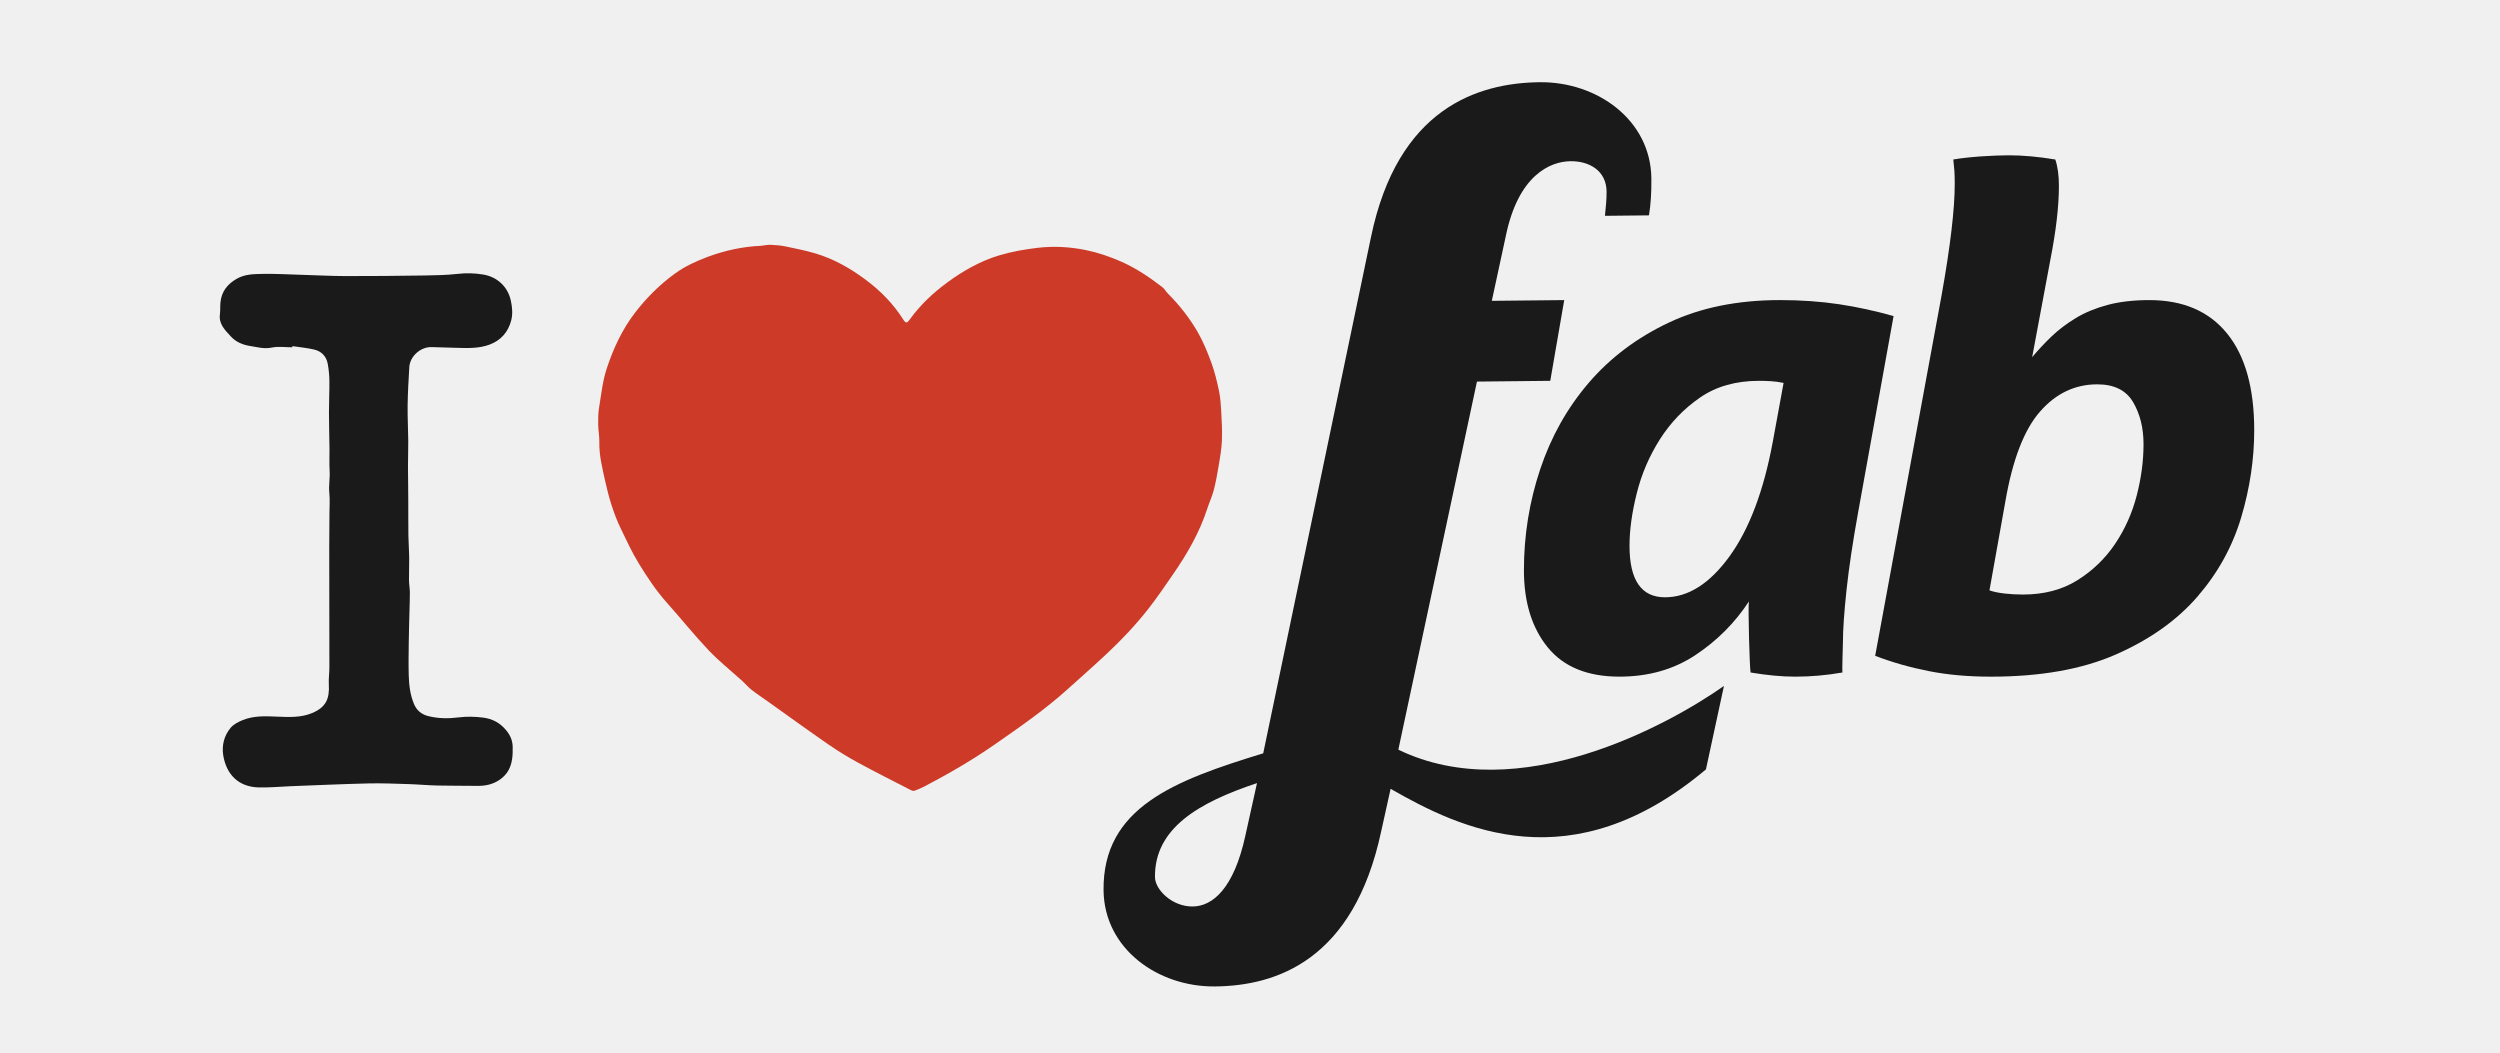
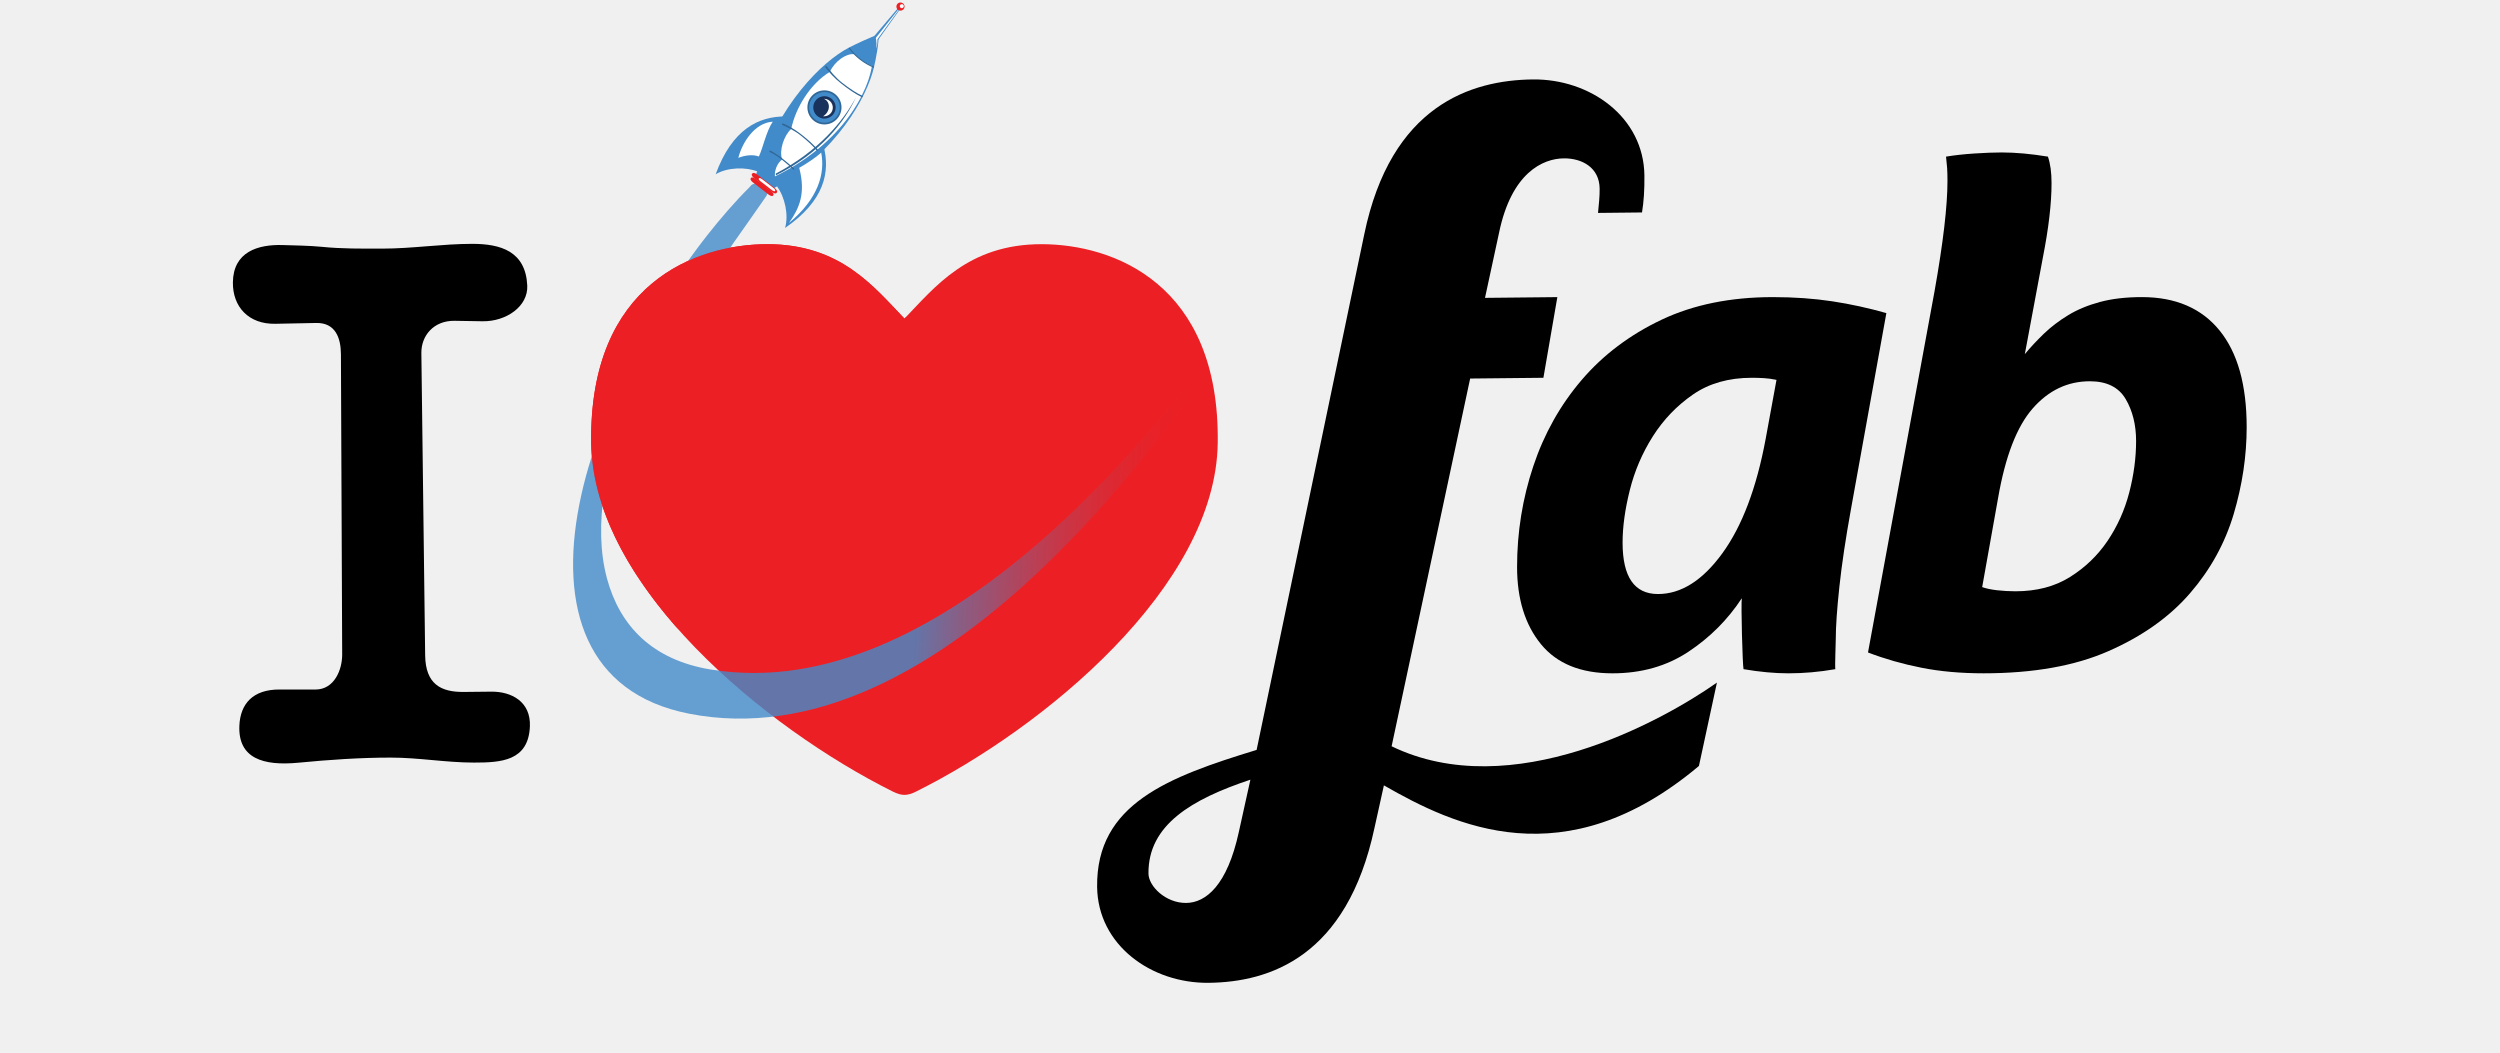
<svg xmlns="http://www.w3.org/2000/svg" version="1.1" baseProfile="basic" id="Layer_1" x="0px" y="0px" width="380px" height="160px" viewBox="0 0 380 160" xml:space="preserve">
+   <path d="M260.973,103.754c-8.341,5.865-31.191,18.52-49.447,9.68l11.938-55.896l11.133-0.115l2.119-12.261l-10.996,0.113  l2.131-9.871c1.891-9.194,6.707-11.299,9.833-11.332c2.847-0.032,5.427,1.443,5.462,4.594c0.014,1.234-0.119,2.327-0.246,3.698  l6.686-0.072c0.269-1.647,0.388-3.428,0.364-5.616c-0.098-8.899-8.271-14.697-16.947-14.602  c-9.389,0.103-21.581,3.929-25.638,23.556l-16.359,78.356c-13.469,4.119-24.381,8.211-24.244,20.803  c0.1,8.896,8.273,14.697,16.951,14.599c9.249-0.1,21.015-3.92,25.208-23.548l1.432-6.465c10.625,6.095,27.469,14.231,47.885-2.95  L260.973,103.754z M188.299,126.475c-1.758,8.096-5.004,10.739-7.992,10.772c-3.132,0.035-5.717-2.547-5.739-4.458  c-0.079-7.397,6.564-11.306,15.492-14.277L188.299,126.475z" />
+   <path d="M281.345,77.402c-0.806,4.439-1.392,8.367-1.76,11.786c-0.364,3.415-0.549,6.08-0.549,7.982c0,0.772-0.144,3.91-0.067,4.543  c-2.417,0.424-4.798,0.632-7.14,0.632c-2.052,0-4.326-0.208-6.812-0.632c-0.147-0.562-0.408-9.863-0.261-10.783  c-2.125,3.244-4.831,5.96-8.127,8.143c-3.295,2.184-7.14,3.272-11.535,3.272c-4.832,0-8.457-1.478-10.874-4.438  c-2.414-2.962-3.624-6.866-3.624-11.734c0-5.284,0.824-10.391,2.47-15.326c1.647-4.931,4.104-9.299,7.361-13.107  c3.259-3.806,7.305-6.852,12.138-9.145c4.833-2.286,10.472-3.434,16.917-3.434c3.22,0,6.221,0.213,9.007,0.635  c2.78,0.422,5.527,1.023,8.238,1.796L281.345,77.402z M270.027,57.739c-0.659-0.139-1.297-0.227-1.92-0.263  c-0.62-0.036-1.226-0.054-1.811-0.054c-3.518,0-6.5,0.844-8.955,2.538c-2.451,1.69-4.482,3.804-6.095,6.341  c-1.612,2.539-2.786,5.271-3.515,8.195c-0.731,2.922-1.098,5.584-1.098,7.981c0,5.211,1.79,7.816,5.381,7.816  c3.515,0,6.772-2.059,9.775-6.18c3.004-4.124,5.2-9.918,6.59-17.392L270.027,57.739z" />
+   <path d="M294.042,44.315c1.317-7.399,1.974-13,1.974-16.806c0-0.773-0.018-1.428-0.051-1.956c-0.04-0.53-0.095-1.11-0.167-1.745  c1.243-0.211,2.675-0.368,4.284-0.476c1.611-0.104,3.004-0.16,4.173-0.16c2.124,0,4.467,0.214,7.03,0.636  c0.363,1.057,0.551,2.396,0.551,4.015c0,3.104-0.443,6.872-1.318,11.313l-2.745,14.692c0.879-1.059,1.85-2.094,2.91-3.119  c1.061-1.021,2.289-1.954,3.678-2.8c1.394-0.847,3.004-1.517,4.835-2.009c1.831-0.494,3.954-0.741,6.371-0.741  c5.125,0,9.062,1.692,11.81,5.077c2.744,3.378,4.117,8.279,4.117,14.693c0,4.369-0.656,8.771-1.974,13.21  c-1.322,4.437-3.537,8.457-6.65,12.051c-3.112,3.594-7.233,6.517-12.357,8.771c-5.123,2.258-11.462,3.382-19.002,3.382  c-3.444,0-6.59-0.278-9.447-0.847c-2.854-0.562-5.562-1.334-8.128-2.32L294.042,44.315z M301.291,89.24  c0.585,0.211,1.333,0.369,2.253,0.477c0.915,0.101,1.847,0.159,2.799,0.159c3.222,0,5.989-0.722,8.293-2.169  c2.309-1.444,4.212-3.274,5.713-5.495c1.498-2.222,2.601-4.669,3.295-7.348c0.696-2.677,1.042-5.284,1.042-7.821  c0-2.468-0.53-4.6-1.59-6.396c-1.064-1.798-2.878-2.694-5.436-2.694c-3.371,0-6.268,1.372-8.68,4.12  c-2.418,2.749-4.175,7.293-5.273,13.636L301.291,89.24z" />
+   <path fill-rule="evenodd" clip-rule="evenodd" fill="#EC2024" d="M135.7,120.314c-19.302-9.619-45.544-31.105-45.841-52.985  c-0.33-24.257,15.926-30.214,26.791-30.214c11.162,0,16.225,6.548,20.827,11.312c4.605-4.763,9.665-11.312,20.828-11.312  c10.867,0,27.121,5.957,26.791,30.214c-0.297,21.879-26.539,43.366-45.843,52.985c-0.683,0.341-1.229,0.509-1.776,0.509  C136.931,120.823,136.386,120.655,135.7,120.314L135.7,120.314z" />
+   <path fill-rule="evenodd" clip-rule="evenodd" d="M80.544,110.428c-0.226,5.26-4.388,5.485-8.508,5.485  c-4.188,0-8.424-0.758-12.637-0.758c-4.692,0-9.375,0.328-14.055,0.777c-5.366,0.513-9.163-0.67-8.96-5.617  c0.139-3.337,2.051-5.521,6.106-5.511l5.446,0.006c2.933,0.004,4.084-3.082,4.076-5.326l-0.191-45.633  c-0.008-2.464-0.826-4.816-3.752-4.759l-6.207,0.124c-4.094,0.083-6.505-2.602-6.462-6.292c0.052-4.644,3.786-5.792,7.583-5.675  c1.327,0.043,4.165,0.086,5.918,0.267c2.997,0.309,6.13,0.275,9.144,0.275c4.641,0,9.168-0.726,13.731-0.726  c4.301,0,8.116,1.105,8.368,6.331c0.152,3.178-3.204,5.494-6.812,5.437l-4.219-0.07c-3.199-0.055-5.098,2.268-5.065,4.898  l0.576,45.938c0.055,4.387,2.382,5.617,5.891,5.576l4.129-0.044C77.737,105.09,80.708,106.649,80.544,110.428L80.544,110.428z" />
+   <g opacity="0.8">
+     <linearGradient id="SVGID_1_" gradientUnits="userSpaceOnUse" x1="88.324" y1="71.065" x2="181.072" y2="71.065" gradientTransform="matrix(0.9992 0.0397 -0.0397 0.9992 2.3038 -5.2946)">
+       <stop offset="0.564" style="stop-color:#428BCA" />
+       <stop offset="0.642" style="stop-color:#736C9A" />
+       <stop offset="0.723" style="stop-color:#9E5170" />
+       <stop offset="0.801" style="stop-color:#C03C4F" />
+       <stop offset="0.875" style="stop-color:#D82C37" />
+       <stop offset="0.943" style="stop-color:#E72329" />
+       <stop offset="1" style="stop-color:#EC2024" />
+     </linearGradient>
+     <path fill="url(#SVGID_1_)" d="M180.901,60.547c-5.19,6.025-38.511,55.298-76.152,47.936c-31.487-6.159-15.942-52.79,8.656-77.121   c0.374-0.369,1.275-0.018,0.907,0.388C99.934,47.605,87.937,71.902,92.264,87.938c1.937,7.174,6.869,12.377,15.806,13.835   c35.249,5.744,67.427-37.686,72.41-43.017L180.901,60.547z" />
+     <g>
+       <path fill="#428BCA" d="M104.986,41.78c0.21-0.371-1.89,0.199-1.674-0.163c1.529-2.57,6.215-8.804,10.576-13.125    c0.155-0.153,0.271-0.354,0.458-0.454c1.908-0.995,2.669,0.875,2.167,1.713c-0.102,0.171-0.225,0.331-0.34,0.499    c-2.884,4.197-6.675,9.298-7.972,11.767c-0.205,0.389-2.225-0.533-2.421-0.135L104.986,41.78z" />
+     </g>
+   </g>
  <g>
-     <path fill="#CD3A28" d="M115.67,37.361c0.498-0.056,0.999-0.17,1.494-0.149c0.767,0.032,1.542,0.098,2.292,0.254   c1.526,0.316,3.063,0.627,4.555,1.076c2.769,0.833,5.25,2.25,7.56,3.97c2.25,1.676,4.197,3.645,5.706,6.028   c0.395,0.624,0.57,0.618,0.986,0.044c1.589-2.192,3.524-4.037,5.7-5.633c2.43-1.783,5.039-3.275,7.926-4.139   c1.894-0.564,3.871-0.913,5.836-1.144c2.422-0.283,4.883-0.153,7.264,0.332c1.861,0.379,3.681,0.989,5.451,1.774   c2.271,1.007,4.279,2.365,6.222,3.861c0.35,0.27,0.569,0.699,0.888,1.017c1.727,1.727,3.228,3.646,4.452,5.739   c0.869,1.484,1.525,3.111,2.121,4.731c0.508,1.379,0.854,2.826,1.157,4.268c0.218,1.037,0.29,2.111,0.348,3.172   c0.08,1.482,0.165,2.972,0.1,4.45c-0.057,1.288-0.287,2.572-0.5,3.85c-0.205,1.231-0.431,2.466-0.746,3.673   c-0.245,0.94-0.67,1.834-0.971,2.763c-1.177,3.639-3.07,6.903-5.228,10.027c-1.21,1.752-2.406,3.52-3.718,5.194   c-1.937,2.478-4.102,4.76-6.396,6.907c-1.914,1.792-3.886,3.521-5.831,5.279c-3.488,3.15-7.345,5.815-11.195,8.492   c-3.404,2.365-6.986,4.434-10.654,6.355c-0.479,0.251-0.984,0.458-1.492,0.645c-0.143,0.053-0.36-0.004-0.509-0.08   c-2.696-1.389-5.408-2.747-8.071-4.197c-1.555-0.846-3.071-1.777-4.527-2.783c-3.111-2.149-6.173-4.375-9.256-6.567   c-0.798-0.567-1.619-1.106-2.389-1.712c-0.506-0.396-0.926-0.901-1.403-1.337c-1.722-1.563-3.556-3.021-5.151-4.701   c-2.204-2.323-4.206-4.837-6.344-7.227c-1.627-1.817-2.958-3.847-4.226-5.906c-1.046-1.699-1.89-3.529-2.758-5.334   c-1.107-2.301-1.833-4.754-2.377-7.229c-0.433-1.963-0.938-3.941-0.888-5.995c0.021-0.852-0.162-1.706-0.175-2.56   c-0.012-0.858-0.007-1.731,0.132-2.575c0.329-2.005,0.536-4.065,1.168-5.979c1.008-3.05,2.354-5.971,4.355-8.554   c1.75-2.259,3.752-4.248,6.057-5.91c1.528-1.101,3.245-1.884,5.022-2.542C110.248,38.054,112.911,37.485,115.67,37.361z" />
-     <path fill="#1A1A1A" d="M44.426,52.79c-1.047,0-2.129-0.167-3.131,0.044c-1.152,0.242-2.19-0.079-3.262-0.24   c-1.115-0.167-2.191-0.617-2.948-1.457c-0.842-0.935-1.851-1.849-1.66-3.342c0.078-0.612,0.023-1.24,0.087-1.854   c0.168-1.63,1.048-2.746,2.461-3.562c1.232-0.712,2.569-0.72,3.887-0.746c1.962-0.039,3.927,0.078,5.891,0.135   c2.27,0.065,4.539,0.19,6.809,0.196c4,0.01,7.998-0.034,11.997-0.092c1.679-0.024,3.363-0.059,5.027-0.245   c1.31-0.147,2.581-0.109,3.866,0.102c2.025,0.332,3.712,1.755,4.193,3.948c0.229,1.043,0.309,2.075,0.055,3.044   c-0.452,1.72-1.525,2.996-3.258,3.65c-1.641,0.618-3.336,0.543-5.034,0.499c-1.275-0.034-2.55-0.086-3.825-0.112   c-1.668-0.035-3.27,1.396-3.368,3.049c-0.115,1.942-0.226,3.887-0.254,5.831c-0.025,1.767,0.081,3.533,0.096,5.3   c0.013,1.312-0.043,2.625-0.042,3.938c0.001,1.669,0.035,3.338,0.044,5.007c0.012,1.85-0.004,3.698,0.021,5.548   c0.014,1.08,0.106,2.16,0.12,3.24c0.014,1.169-0.042,2.338-0.031,3.506c0.006,0.617,0.125,1.234,0.13,1.853   c0.008,0.961-0.035,1.923-0.058,2.884c-0.037,1.576-0.088,3.151-0.107,4.729c-0.021,1.68-0.052,3.36-0.002,5.038   c0.044,1.483,0.219,2.959,0.807,4.351c0.404,0.956,1.132,1.548,2.119,1.805c1.54,0.397,3.113,0.402,4.674,0.205   c1.231-0.156,2.435-0.123,3.664,0.028c1.442,0.177,2.6,0.798,3.509,1.888c0.608,0.729,1.005,1.522,1.025,2.558   c0.026,1.281-0.04,2.521-0.674,3.632c-0.308,0.54-0.798,1.032-1.317,1.385c-0.992,0.674-2.137,0.938-3.351,0.92   c-2.029-0.031-4.06-0.005-6.089-0.053c-1.461-0.032-2.919-0.172-4.381-0.217c-2.038-0.062-4.078-0.15-6.115-0.103   c-3.938,0.094-7.874,0.272-11.811,0.423c-1.633,0.062-3.268,0.23-4.896,0.185c-3.093-0.089-4.886-2.015-5.357-4.849   c-0.255-1.523,0.124-3.021,1.124-4.219c0.444-0.532,1.167-0.897,1.833-1.168c1.692-0.688,3.501-0.599,5.275-0.521   c1.812,0.076,3.611,0.161,5.323-0.567c2.039-0.869,2.62-2.139,2.49-4.339c-0.05-0.854,0.085-1.72,0.085-2.58   c-0.001-6.085-0.02-12.17-0.023-18.255c-0.001-1.72,0.024-3.439,0.033-5.161c0.005-1.035,0.085-2.081-0.02-3.104   c-0.116-1.127,0.117-2.231,0.047-3.354c-0.071-1.126-0.008-2.26-0.021-3.391c-0.021-1.838-0.079-3.676-0.081-5.515   c-0.002-1.596,0.083-3.191,0.066-4.786c-0.009-0.855-0.099-1.719-0.249-2.562c-0.208-1.161-0.956-1.93-2.086-2.191   c-1.077-0.25-2.19-0.348-3.287-0.513C44.438,52.668,44.432,52.729,44.426,52.79z" />
-     <path fill="#1A1A1A" d="M262.041,104.262c-8.349,5.871-31.22,18.537-49.494,9.689l11.95-55.95l11.144-0.115l2.121-12.272   l-11.006,0.112l2.133-9.88c1.894-9.201,6.713-11.31,9.842-11.342c2.851-0.032,5.433,1.445,5.468,4.6   c0.014,1.234-0.119,2.328-0.246,3.701l6.69-0.071c0.271-1.649,0.39-3.433,0.365-5.622c-0.098-8.908-8.279-14.711-16.963-14.616   c-9.396,0.103-21.604,3.933-25.662,23.578l-16.375,78.431c-13.482,4.123-24.405,8.219-24.268,20.822   c0.1,8.904,8.281,14.711,16.967,14.613c9.258-0.101,21.035-3.925,25.232-23.57l1.434-6.471c10.635,6.1,27.494,14.243,47.93-2.953   L262.041,104.262z M189.299,127.004c-1.76,8.104-5.009,10.75-8,10.783c-3.135,0.035-5.723-2.549-5.744-4.463   c-0.078-7.404,6.57-11.316,15.508-14.291L189.299,127.004z" />
-     <path fill="#1A1A1A" d="M282.434,77.885c-0.807,4.443-1.394,8.375-1.763,11.797c-0.364,3.418-0.548,6.086-0.548,7.99   c0,0.773-0.145,3.914-0.068,4.547c-2.419,0.424-4.802,0.633-7.146,0.633c-2.054,0-4.33-0.209-6.818-0.633   c-0.146-0.562-0.407-9.873-0.26-10.793c-2.128,3.246-4.837,5.965-8.135,8.15c-3.3,2.186-7.147,3.274-11.547,3.274   c-4.837,0-8.466-1.479-10.884-4.44c-2.418-2.965-3.629-6.873-3.629-11.746c0-5.289,0.825-10.4,2.474-15.341   c1.647-4.937,4.105-9.309,7.366-13.12c3.263-3.811,7.312-6.858,12.15-9.153c4.837-2.289,10.48-3.437,16.934-3.437   c3.223,0,6.227,0.213,9.016,0.636c2.782,0.422,5.532,1.023,8.246,1.797L282.434,77.885z M271.105,58.204   c-0.66-0.139-1.3-0.228-1.923-0.263c-0.62-0.036-1.228-0.055-1.812-0.055c-3.521,0-6.505,0.846-8.963,2.54   c-2.453,1.691-4.487,3.809-6.102,6.348c-1.612,2.542-2.788,5.275-3.518,8.202c-0.732,2.926-1.101,5.591-1.101,7.988   c0,5.217,1.793,7.824,5.388,7.824c3.519,0,6.778-2.061,9.785-6.186c3.006-4.129,5.204-9.929,6.596-17.408L271.105,58.204z" />
-     <path fill="#1A1A1A" d="M295.143,44.767c1.318-7.405,1.977-13.013,1.977-16.821c0-0.773-0.02-1.43-0.051-1.957   c-0.04-0.53-0.096-1.111-0.167-1.747c1.243-0.211,2.677-0.368,4.288-0.477c1.611-0.104,3.007-0.159,4.177-0.159   c2.126,0,4.471,0.214,7.037,0.636c0.362,1.058,0.551,2.397,0.551,4.019c0,3.107-0.443,6.879-1.319,11.325l-2.748,14.706   c0.881-1.06,1.853-2.097,2.913-3.122c1.062-1.022,2.291-1.956,3.683-2.803c1.395-0.849,3.007-1.519,4.839-2.011   c1.833-0.494,3.958-0.741,6.377-0.741c5.131,0,9.071,1.692,11.821,5.082c2.746,3.381,4.121,8.287,4.121,14.707   c0,4.373-0.657,8.778-1.977,13.224c-1.323,4.441-3.54,8.465-6.656,12.062c-3.115,3.598-7.24,6.522-12.369,8.778   c-5.129,2.26-11.473,3.385-19.02,3.385c-3.448,0-6.598-0.278-9.457-0.848c-2.856-0.562-5.567-1.336-8.136-2.322L295.143,44.767z    M302.398,89.734c0.586,0.211,1.335,0.369,2.255,0.477c0.916,0.102,1.849,0.16,2.802,0.16c3.225,0,5.994-0.723,8.301-2.172   c2.312-1.445,4.216-3.277,5.719-5.5c1.5-2.225,2.604-4.673,3.299-7.354c0.695-2.68,1.043-5.289,1.043-7.828   c0-2.471-0.531-4.604-1.592-6.401c-1.065-1.8-2.881-2.697-5.44-2.697c-3.374,0-6.273,1.373-8.688,4.124   c-2.42,2.751-4.179,7.3-5.277,13.649L302.398,89.734z" />
+     <path fill-rule="evenodd" clip-rule="evenodd" fill="#428BCA" d="M114.882,26.652c3.437-10.836,10.095-17.277,14.097-19.385   c0.985-0.519,3.526-1.717,4.544-2.012c0.125,1.167-0.418,3.858-0.693,5.023c-1.061,4.49-5.659,12.886-15.324,18.406   C117.093,28.34,115.319,26.968,114.882,26.652z" />
+     <path fill-rule="evenodd" clip-rule="evenodd" fill="#FFFFFF" d="M118.883,24.231c-0.498-1.432,0.328-3.682,1.385-4.638   c0.65-3.195,2.914-6.892,5.871-8.671c0.787-1.7,2.529-2.805,3.625-2.686c0.772-0.81,1.709-1.104,2.218-0.727   c0.417,0.308,0.654,0.819,0.63,1.28c0.153,3.292-3.326,12.446-14.808,18.016C117.767,26.772,117.631,25.278,118.883,24.231z" />
+     <path fill-rule="evenodd" clip-rule="evenodd" fill="#428BCA" d="M129.497,7.841c0.86-0.844,1.828-1.074,2.43-0.725   c1.028,0.598,1.124,1.879,0.625,2.907C131.322,9.548,130.28,8.681,129.497,7.841z" />
+     <path fill-rule="evenodd" clip-rule="evenodd" fill="#2F6797" d="M128.958,7.262c-0.103,0.146,0.333,0.026,0.169-0.049   c0.426,0.604,0.994,1.201,1.679,1.732c0.664,0.516,1.361,0.91,2.034,1.173c0.003,0.184-0.035-0.921,0.003,0.184   c-0.707-0.272-1.437-0.682-2.132-1.221C129.994,8.524,129.401,7.898,128.958,7.262z" />
+     <polygon fill-rule="evenodd" clip-rule="evenodd" fill="#428BCA" points="132.651,7.223 131.897,6.648 136.81,0.861 137.049,1.054     " />
+     <path fill-rule="evenodd" clip-rule="evenodd" fill="#FFFFFF" d="M133.193,7.381c0.062-0.501,0.043-1.092-0.07-1.621l3.809-4.806   l0.046,0.036l-3.612,4.977C133.375,6.438,133.34,7.029,133.193,7.381z" />
+     <circle fill-rule="evenodd" clip-rule="evenodd" fill="#EC2024" cx="136.871" cy="1" r="0.618" />
+     <circle fill-rule="evenodd" clip-rule="evenodd" fill="#FFFFFF" cx="137.074" cy="0.936" r="0.307" />
+     <path fill-rule="evenodd" clip-rule="evenodd" fill="#2F6797" d="M125.322,10.077c0.126,0.062,0.241,0.018,0.273-0.085   c0.661,0.868,1.424,1.82,2.427,2.599c1.004,0.78,2.142,1.576,3.119,2c-0.034,0.115-0.064,0.124-0.054,0.2   c-1.025-0.44-2.123-1.239-3.174-2.055C126.863,11.92,126.011,10.988,125.322,10.077z" />
+     <path fill-rule="evenodd" clip-rule="evenodd" fill="#2F6797" d="M118.683,18.609c0.085,0.105,0.069,0.226-0.023,0.283   c0.975,0.416,2.052,0.907,3.017,1.672c0.965,0.766,1.975,1.656,2.593,2.484c0.103-0.062,0.104-0.092,0.18-0.102   c-0.645-0.871-1.649-1.722-2.659-2.522C120.781,19.624,119.704,19.041,118.683,18.609z" />
+     <path fill-rule="evenodd" clip-rule="evenodd" fill="#2F6797" d="M116.909,23.062c0.635,0.311,1.277,0.68,1.876,1.157   c0.629,0.499,1.277,1.05,1.823,1.604c0.057-0.037,0.116-0.074,0.172-0.112c-0.558-0.559-1.218-1.106-1.88-1.632   c-0.623-0.495-1.271-0.906-1.916-1.249C116.959,22.907,116.934,22.985,116.909,23.062z" />
+     <path fill-rule="evenodd" clip-rule="evenodd" fill="#428BCA" d="M118.102,28.339c-0.027-0.094,3.805-3.634,4.125-3.908   c0.408-0.242,0.81-0.531,0.966-0.691c0.49-0.501,1.48-1.083,1.972-1.61c1.075,3.998,0.164,8.393-5.841,12.524   C119.916,32.693,119.289,29.91,118.102,28.339z" />
+     <path fill-rule="evenodd" clip-rule="evenodd" fill="#2F6797" d="M130.109,14.788c-1.673,3.674-5.361,8.455-12.176,11.861   c-0.009-0.007-0.022-0.105-0.018-0.263C124.343,23.009,128.129,18.521,130.109,14.788z" />
+     <path fill-rule="evenodd" clip-rule="evenodd" fill="#EC2024" d="M115.124,26.546l2.599,2.014c0.31,0.24,0.483,0.537,0.386,0.661   l-0.098,0.128c-0.098,0.124-0.429,0.028-0.737-0.21l-2.601-2.015c-0.307-0.239-0.482-0.537-0.385-0.66l0.1-0.128   C114.483,26.212,114.815,26.307,115.124,26.546z" />
+     <path fill-rule="evenodd" clip-rule="evenodd" fill="#FFFFFF" d="M115.853,27.245l1.708,1.324c0.203,0.158,0.325,0.342,0.271,0.411   l-0.054,0.07c-0.053,0.068-0.263-0.004-0.465-0.163l-1.708-1.324c-0.204-0.157-0.326-0.34-0.273-0.409l0.055-0.069   C115.44,27.015,115.649,27.088,115.853,27.245z" />
+     <path fill-rule="evenodd" clip-rule="evenodd" fill="#EC2024" d="M114.852,27.205l2.362,1.83c0.28,0.218,0.438,0.488,0.35,0.6   l-0.089,0.116c-0.088,0.113-0.389,0.027-0.669-0.189l-2.361-1.832c-0.279-0.218-0.438-0.487-0.35-0.6l0.09-0.116   C114.271,26.901,114.572,26.987,114.852,27.205z" />
+     <path fill-rule="evenodd" clip-rule="evenodd" fill="#428BCA" d="M115.201,26.094c0.098,0.001,2.566-4.594,2.75-4.973   c0.132-0.454,0.312-0.916,0.429-1.109c0.361-0.599,0.678-1.703,1.064-2.312c-4.139-0.041-8.166,1.942-10.663,8.789   C110.532,25.426,113.383,25.337,115.201,26.094z" />
+     <path fill-rule="evenodd" clip-rule="evenodd" fill="#FFFFFF" d="M121.478,25.506c1.049-0.578,2.558-1.574,3.343-2.316   c0.622,3.173-0.429,7-4.902,10.704C121.479,31.675,122.518,29.417,121.478,25.506z" />
+     <path fill-rule="evenodd" clip-rule="evenodd" fill="#FFFFFF" d="M115.351,23.785c0.585-1.219,1.132-3.857,2.105-5.289   c-2.791,0.167-4.667,3.242-5.23,5.496C113.268,23.592,114.398,23.445,115.351,23.785z" />
+     <circle fill-rule="evenodd" clip-rule="evenodd" fill="#2F6797" cx="125.317" cy="16.325" r="2.591" />
+     <circle fill-rule="evenodd" clip-rule="evenodd" fill="#428BCA" cx="125.317" cy="16.325" r="2.324" />
+     <circle fill-rule="evenodd" clip-rule="evenodd" fill="#18325B" cx="125.317" cy="16.325" r="1.704" />
+     <path fill-rule="evenodd" clip-rule="evenodd" fill="#FFFFFF" d="M125.25,15.016c0.906-0.008,1.589,0.922,1.254,1.802   c-0.219,0.578-0.801,0.915-1.388,0.849C126.254,16.968,126.258,15.476,125.25,15.016z" />
  </g>
+   <path fill-rule="evenodd" clip-rule="evenodd" fill="#EC2024" d="M102.62,95.121C95.19,86.595,89.99,77,89.858,67.33  c-0.33-24.257,15.926-30.214,26.791-30.214c11.162,0,16.225,6.548,20.827,11.312C142.081,43.664,111.999,105.885,102.62,95.121z" />
</svg>
